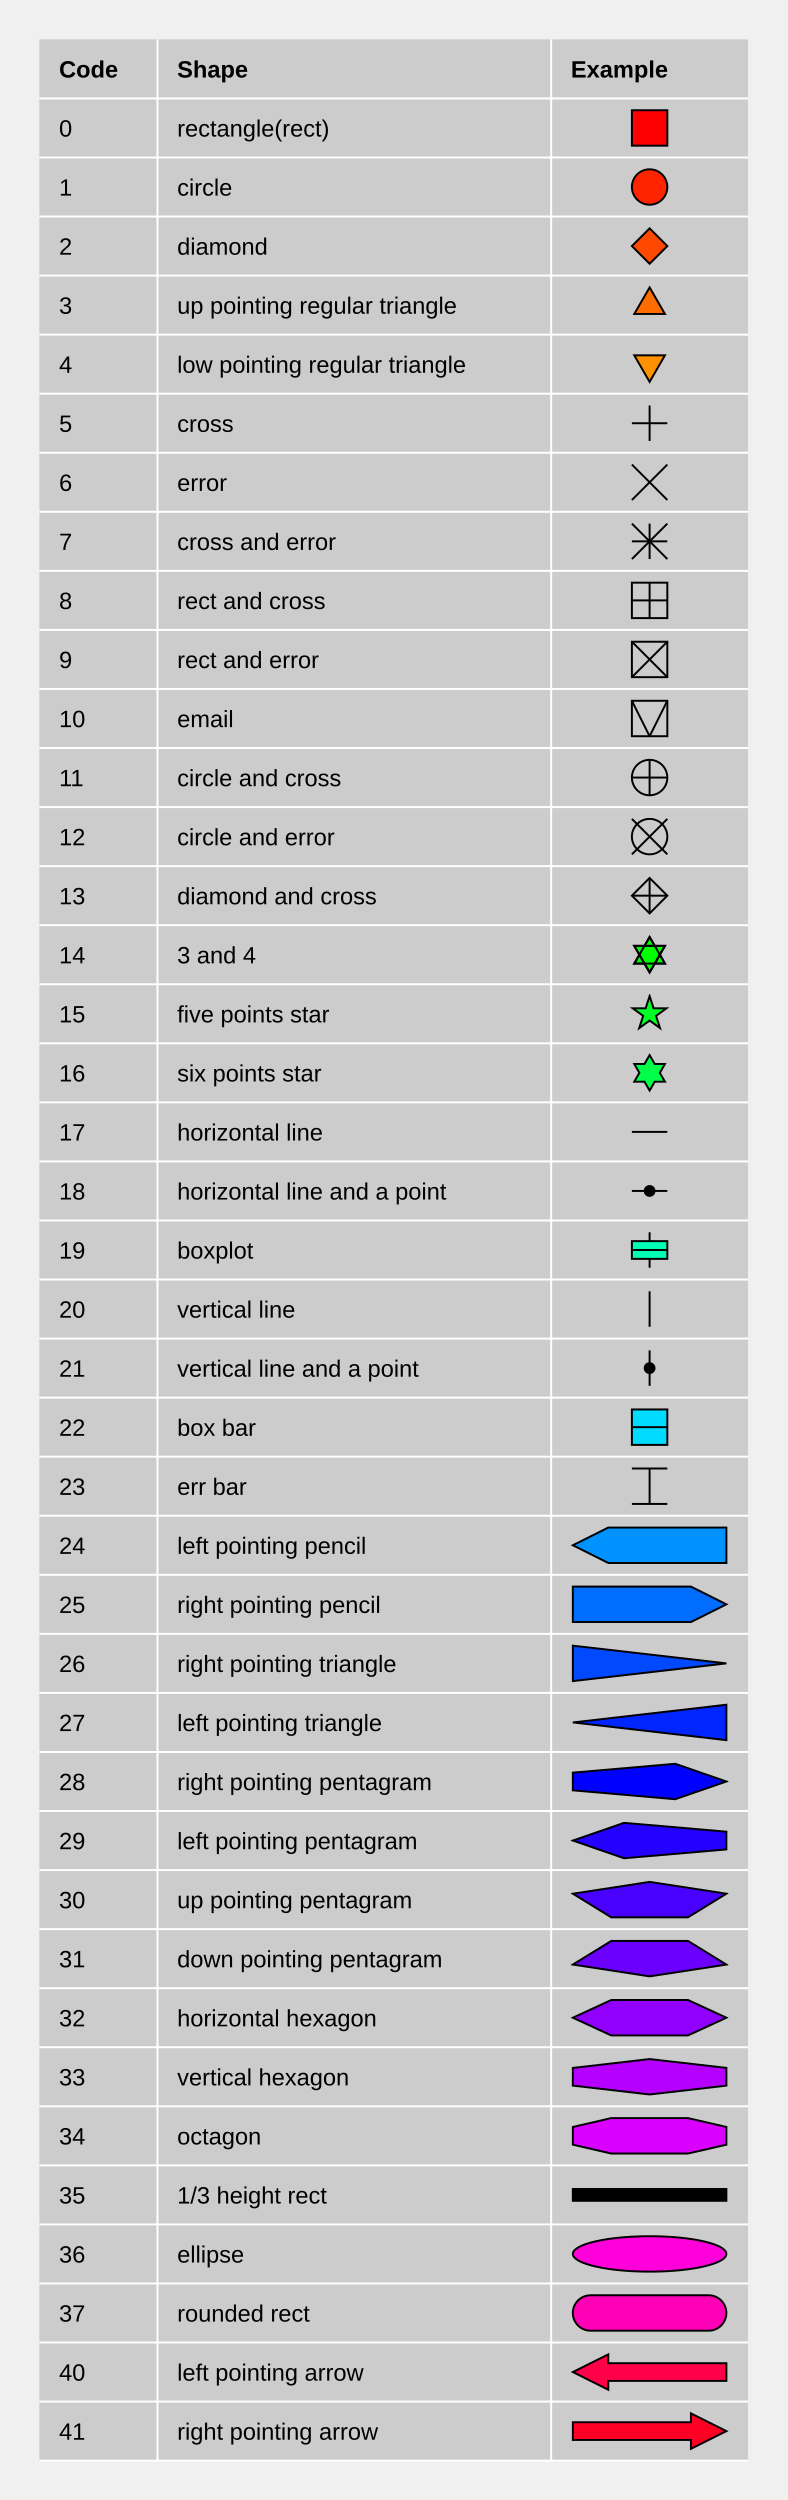
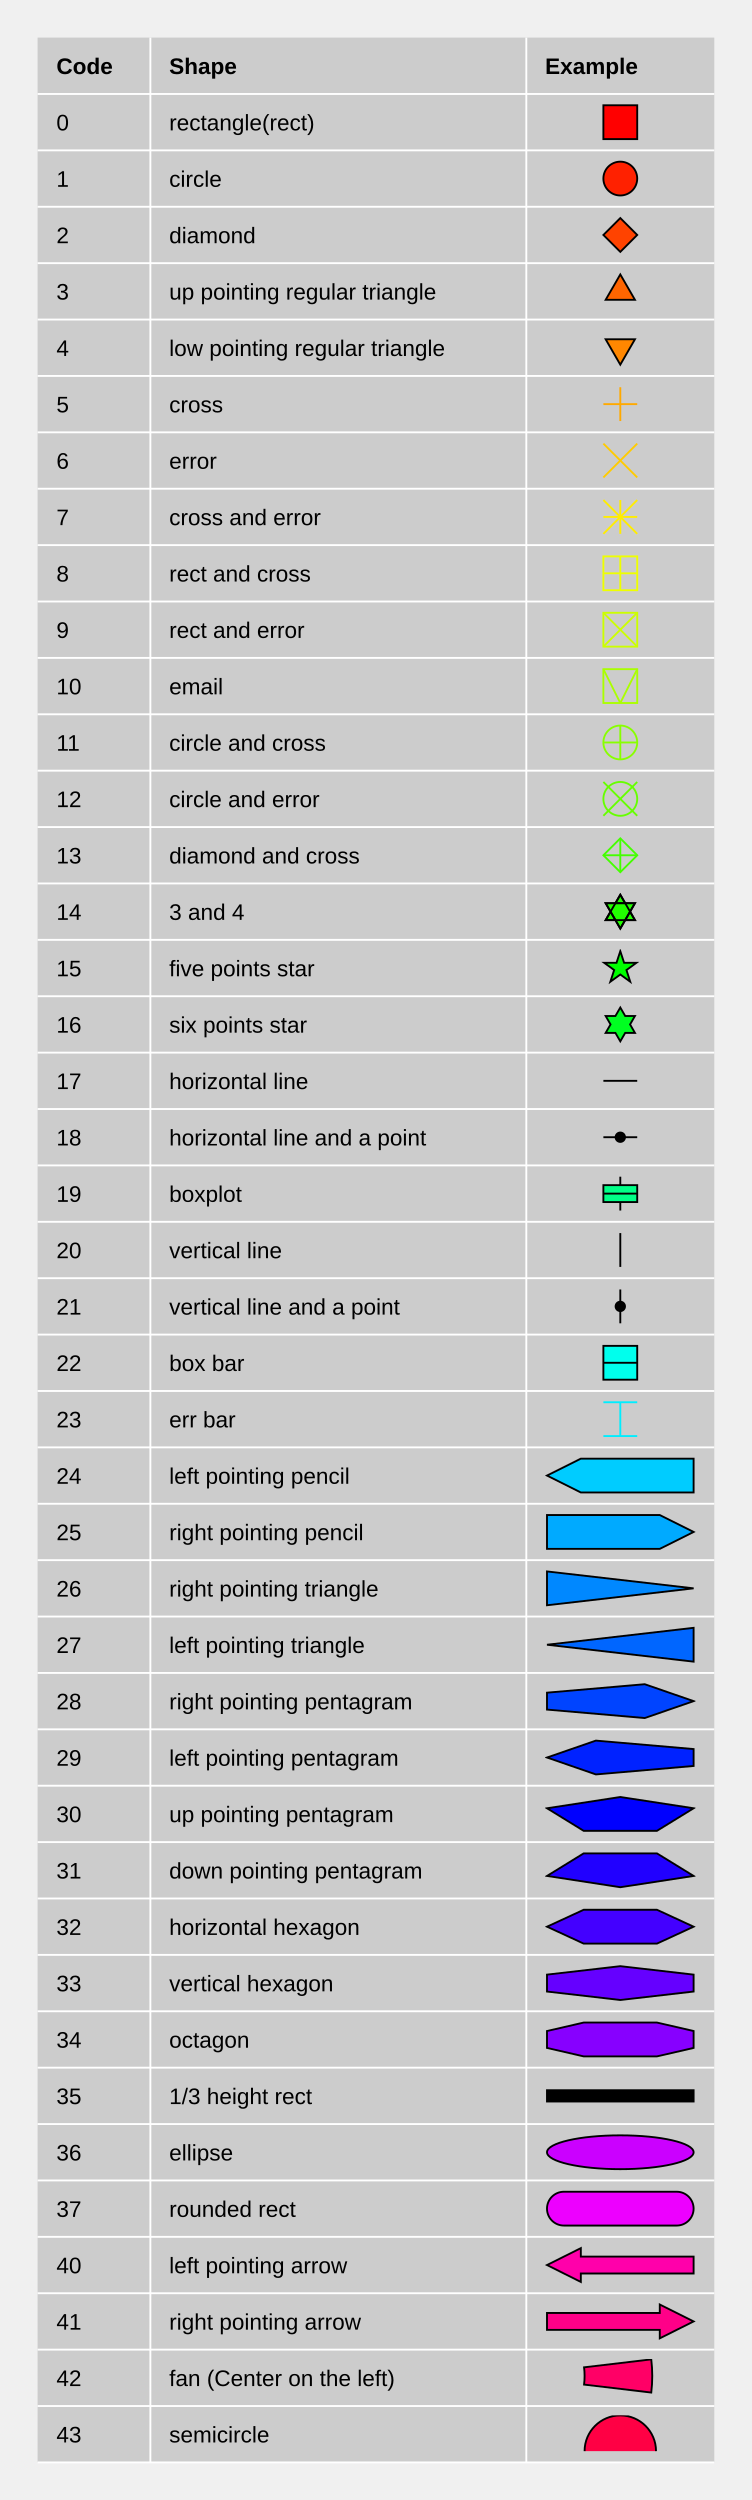
- <svg xmlns="http://www.w3.org/2000/svg" xmlns:xlink="http://www.w3.org/1999/xlink" height="1270" id="symbols_legend_map" width="400">
+ <svg xmlns="http://www.w3.org/2000/svg" xmlns:xlink="http://www.w3.org/1999/xlink" height="1330" id="symbols_legend_map" width="400">
  <defs>
    <style type="text/css">text {
	fill:#000;
	font-family:arial;
	font-size:12px;
}

text.header
{
	font-weight:bold;	
}

line 
{
	stroke-width:1;
	stroke:#000;
}

line.boundary 
{
	stroke:#fff;
}
</style>
    <symbol class="symbol" id="symbol1" viewBox="0 0 20 20">
-       <rect height="18" style="fill: #ff0000; stroke-width: 1; stroke: #000" width="18" x="1" y="1" />
+       <rect height="18" style="fill: #ff0000; stroke: #000; stroke-width: 1" width="18" x="1" y="1" />
    </symbol>
    <symbol class="symbol" id="symbol2" viewBox="0 0 20 20">
-       <circle cx="10" cy="10" r="9" style="fill: #ff2400; stroke-width: 1; stroke: #000" />
+       <circle cx="10" cy="10" r="9" style="fill: #ff2100; stroke: #000; stroke-width: 1" />
    </symbol>
    <symbol class="symbol" id="symbol3" viewBox="0 0 20 20">
-       <path d="M10 1 L19 10 L10 19 L1 10 Z" style="stroke: #000; stroke-width: 1; fill: #ff4800" />
+       <path d="M10 1 L19 10 L10 19 L1 10 Z" style="fill: #ff4300; stroke: #000; stroke-width: 1" />
    </symbol>
    <symbol class="symbol" id="symbol4" viewBox="0 0 20 20">
-       <path d="M10 1 L2.206 14.5 L17.794 14.5 Z" style="fill: #ff6d00; stroke-width: 1; stroke: #000" />
+       <path d="M10 1 L2.206 14.5 L17.794 14.5 Z" style="fill: #ff6500; stroke: #000; stroke-width: 1" />
    </symbol>
    <symbol class="symbol" id="symbol5" viewBox="0 0 20 20">
-       <path d="M10 19 L2.206 5.5 L17.794 5.5 Z" style="fill: #ff9100; stroke-width: 1; stroke: #000" />
+       <path d="M10 19 L2.206 5.5 L17.794 5.5 Z" style="fill: #ff8700; stroke: #000; stroke-width: 1" />
    </symbol>
    <symbol class="symbol" id="symbol6" viewBox="0 0 20 20">
-       <line style="stroke-width: 1; stroke: #000" x1="10" x2="10" y1="1" y2="19" />
-       <line style="stroke: #000; stroke-width: 1" x1="1" x2="19" y1="10" y2="10" />
+       <line style="stroke: #ffa900; stroke-width: 1" x1="10" x2="10" y1="1" y2="19" />
+       <line style="stroke: #ffa900; stroke-width: 1" x1="1" x2="19" y1="10" y2="10" />
    </symbol>
    <symbol class="symbol" id="symbol7" viewBox="0 0 20 20">
-       <line style="stroke: #000; stroke-width: 1" x1="1" x2="19" y1="1" y2="19" />
-       <line style="stroke: #000; stroke-width: 1" x1="1" x2="19" y1="19" y2="1" />
+       <line style="stroke: #ffcb00; stroke-width: 1" x1="1" x2="19" y1="1" y2="19" />
+       <line style="stroke: #ffcb00; stroke-width: 1" x1="1" x2="19" y1="19" y2="1" />
    </symbol>
    <symbol class="symbol" id="symbol8" viewBox="0 0 20 20">
-       <line style="stroke-width: 1; stroke: #000" x1="10" x2="10" y1="1" y2="19" />
-       <line style="stroke-width: 1; stroke: #000" x1="1" x2="19" y1="10" y2="10" />
-       <line style="stroke-width: 1; stroke: #000" x1="1" x2="19" y1="1" y2="19" />
-       <line style="stroke-width: 1; stroke: #000" x1="1" x2="19" y1="19" y2="1" />
+       <line style="stroke: #ffed00; stroke-width: 1" x1="10" x2="10" y1="1" y2="19" />
+       <line style="stroke: #ffed00; stroke-width: 1" x1="1" x2="19" y1="10" y2="10" />
+       <line style="stroke: #ffed00; stroke-width: 1" x1="1" x2="19" y1="1" y2="19" />
+       <line style="stroke: #ffed00; stroke-width: 1" x1="1" x2="19" y1="19" y2="1" />
    </symbol>
    <symbol class="symbol" id="symbol9" viewBox="0 0 20 20">
-       <rect height="18" style="stroke-width: 1; fill: none; stroke: #000" width="18" x="1" y="1" />
-       <line style="stroke-width: 1; stroke: #000" x1="10" x2="10" y1="1" y2="19" />
-       <line style="stroke-width: 1; stroke: #000" x1="1" x2="19" y1="10" y2="10" />
+       <rect height="18" style="fill: none; stroke: #eeff00; stroke-width: 1" width="18" x="1" y="1" />
+       <line style="stroke: #eeff00; stroke-width: 1" x1="10" x2="10" y1="1" y2="19" />
+       <line style="stroke: #eeff00; stroke-width: 1" x1="1" x2="19" y1="10" y2="10" />
    </symbol>
    <symbol class="symbol" id="symbol10" viewBox="0 0 20 20">
-       <rect height="18" style="fill: none; stroke-width: 1; stroke: #000" width="18" x="1" y="1" />
-       <line style="stroke: #000; stroke-width: 1" x1="1" x2="19" y1="1" y2="19" />
-       <line style="stroke-width: 1; stroke: #000" x1="1" x2="19" y1="19" y2="1" />
+       <rect height="18" style="fill: none; stroke: #ccff00; stroke-width: 1" width="18" x="1" y="1" />
+       <line style="stroke: #ccff00; stroke-width: 1" x1="1" x2="19" y1="1" y2="19" />
+       <line style="stroke: #ccff00; stroke-width: 1" x1="1" x2="19" y1="19" y2="1" />
    </symbol>
    <symbol class="symbol" id="symbol11" viewBox="0 0 20 20">
-       <rect height="18" style="stroke-width: 1; fill: none; stroke: #000" width="18" x="1" y="1" />
-       <line style="stroke: #000; stroke-width: 1" x1="1" x2="10" y1="1" y2="19" />
-       <line style="stroke: #000; stroke-width: 1" x1="10" x2="19" y1="19" y2="1" />
+       <rect height="18" style="fill: none; stroke: #aaff00; stroke-width: 1" width="18" x="1" y="1" />
+       <line style="stroke: #aaff00; stroke-width: 1" x1="1" x2="10" y1="1" y2="19" />
+       <line style="stroke: #aaff00; stroke-width: 1" x1="10" x2="19" y1="19" y2="1" />
    </symbol>
    <symbol class="symbol" id="symbol12" viewBox="0 0 20 20">
-       <circle cx="10" cy="10" r="9" style="stroke: #000; fill: none; stroke-width: 1" />
-       <line style="stroke: #000; stroke-width: 1" x1="10" x2="10" y1="1" y2="19" />
-       <line style="stroke-width: 1; stroke: #000" x1="1" x2="19" y1="10" y2="10" />
+       <circle cx="10" cy="10" r="9" style="fill: none; stroke: #88ff00; stroke-width: 1" />
+       <line style="stroke: #88ff00; stroke-width: 1" x1="10" x2="10" y1="1" y2="19" />
+       <line style="stroke: #88ff00; stroke-width: 1" x1="1" x2="19" y1="10" y2="10" />
    </symbol>
    <symbol class="symbol" id="symbol13" viewBox="0 0 20 20">
-       <circle cx="10" cy="10" r="9" style="stroke: #000; fill: none; stroke-width: 1" />
-       <line style="stroke: #000; stroke-width: 1" x1="1" x2="19" y1="1" y2="19" />
-       <line style="stroke: #000; stroke-width: 1" x1="1" x2="19" y1="19" y2="1" />
+       <circle cx="10" cy="10" r="9" style="fill: none; stroke: #66ff00; stroke-width: 1" />
+       <line style="stroke: #66ff00; stroke-width: 1" x1="1" x2="19" y1="1" y2="19" />
+       <line style="stroke: #66ff00; stroke-width: 1" x1="1" x2="19" y1="19" y2="1" />
    </symbol>
    <symbol class="symbol" id="symbol14" viewBox="0 0 20 20">
-       <path d="M10 1 L19 10 L10 19 L1 10 Z" style="stroke-width: 1; fill: none; stroke: #000" />
-       <line style="stroke-width: 1; stroke: #000" x1="10" x2="10" y1="1" y2="19" />
-       <line style="stroke-width: 1; stroke: #000" x1="1" x2="19" y1="10" y2="10" />
+       <path d="M10 1 L19 10 L10 19 L1 10 Z" style="fill: none; stroke: #44ff00; stroke-width: 1" />
+       <line style="stroke: #44ff00; stroke-width: 1" x1="10" x2="10" y1="1" y2="19" />
+       <line style="stroke: #44ff00; stroke-width: 1" x1="1" x2="19" y1="10" y2="10" />
    </symbol>
    <symbol class="symbol" id="symbol15" viewBox="0 0 20 20">
-       <path d="M10 1 L2.206 14.5 L17.794 14.5 Z" style="stroke: #000; fill: #00ff00; stroke-width: 1" />
-       <path d="M10 19 L2.206 5.5 L17.794 5.5 Z" style="stroke: #000; stroke-width: 1; fill: #00ff00" />
-       <path d="M10 1 L2.206 14.5 L17.794 14.5 Z" style="stroke: #000; stroke-width: 1; fill: none" />
-       <path d="M10 19 L2.206 5.5 L17.794 5.5 Z" style="stroke-width: 1; fill: none; stroke: #000" />
+       <path d="M10 1 L2.206 14.5 L17.794 14.5 Z" style="fill: #22ff00; stroke: #000; stroke-width: 1" />
+       <path d="M10 19 L2.206 5.5 L17.794 5.5 Z" style="fill: #22ff00; stroke: #000; stroke-width: 1" />
+       <path d="M10 1 L2.206 14.5 L17.794 14.5 Z" style="fill: none; stroke: #000; stroke-width: 1" />
+       <path d="M10 19 L2.206 5.5 L17.794 5.5 Z" style="fill: none; stroke: #000; stroke-width: 1" />
    </symbol>
    <symbol class="symbol" id="symbol16" viewBox="0 0 20 20">
-       <polygon points="10,1 12.021,7.219 18.559,7.219 13.269,11.062 15.29,17.281 10,13.438 4.71,17.281 6.731,11.062 1.44,7.219 7.979,7.219 " style="stroke-width: 1; fill: #00ff24; stroke: #000" />
+       <polygon points="10,1 12.021,7.219 18.559,7.219 13.269,11.062 15.29,17.281 10,13.438 4.71,17.281 6.731,11.062 1.44,7.219 7.979,7.219 " style="fill: #00ff00; stroke: #000; stroke-width: 1" />
    </symbol>
    <symbol class="symbol" id="symbol17" viewBox="0 0 20 20">
-       <polygon points="10,1 12.598,5.5 17.794,5.5 15.196,10 17.794,14.5 12.598,14.5 10,19 7.402,14.5 2.206,14.5 4.804,10 2.206,5.5 7.402,5.5 " style="stroke-width: 1; fill: #00ff48; stroke: #000" />
+       <polygon points="10,1 12.598,5.5 17.794,5.5 15.196,10 17.794,14.5 12.598,14.5 10,19 7.402,14.5 2.206,14.5 4.804,10 2.206,5.5 7.402,5.5 " style="fill: #00ff21; stroke: #000; stroke-width: 1" />
    </symbol>
    <symbol class="symbol" id="symbol18" viewBox="0 0 20 20">
      <line style="stroke: #000; stroke-width: 1" x1="1" x2="19" y1="10" y2="10" />
    </symbol>
    <symbol class="symbol" id="symbol19" viewBox="0 0 20 20">
      <line style="stroke: #000; stroke-width: 1" x1="1" x2="19" y1="10" y2="10" />
      <circle cx="10" cy="10" r="3" style="fill: #000; stroke-width: 0" />
    </symbol>
    <symbol class="symbol" id="symbol20" viewBox="0 0 20 20">
-       <rect height="9" style="stroke: #000; stroke-width: 1; fill: #00ffb5" width="18" x="1" y="5.5" />
-       <line style="stroke-width: 1; stroke: #000" x1="1" x2="19" y1="10" y2="10" />
+       <rect height="9" style="fill: #00ff87; stroke: #000; stroke-width: 1" width="18" x="1" y="5.5" />
+       <line style="stroke: #000; stroke-width: 1" x1="1" x2="19" y1="10" y2="10" />
      <line style="stroke: #000; stroke-width: 1" x1="10" x2="10" y1="1" y2="5.5" />
-       <line style="stroke-width: 1; stroke: #000" x1="10" x2="10" y1="14.5" y2="19" />
+       <line style="stroke: #000; stroke-width: 1" x1="10" x2="10" y1="14.5" y2="19" />
    </symbol>
    <symbol class="symbol" id="symbol21" viewBox="0 0 20 20">
-       <line style="stroke-width: 1; stroke: #000" x1="10" x2="10" y1="1" y2="19" />
+       <line style="stroke: #000; stroke-width: 1" x1="10" x2="10" y1="1" y2="19" />
    </symbol>
    <symbol class="symbol" id="symbol22" viewBox="0 0 20 20">
      <line style="stroke: #000; stroke-width: 1" x1="10" x2="10" y1="1" y2="19" />
-       <circle cx="10" cy="10" r="3" style="stroke-width: 0; fill: #000" />
+       <circle cx="10" cy="10" r="3" style="fill: #000; stroke-width: 0" />
    </symbol>
    <symbol class="symbol" id="symbol23" viewBox="0 0 20 20">
-       <rect height="18" style="stroke: #000; stroke-width: 1; fill: #00dbff" width="18" x="1" y="1" />
-       <line style="stroke-width: 1; stroke: #000" x1="1" x2="19" y1="10" y2="10" />
+       <rect height="18" style="fill: #00ffed; stroke: #000; stroke-width: 1" width="18" x="1" y="1" />
+       <line style="stroke: #000; stroke-width: 1" x1="1" x2="19" y1="10" y2="10" />
    </symbol>
    <symbol class="symbol" id="symbol24" viewBox="0 0 20 20">
-       <line style="stroke-width: 1; stroke: #000" x1="10" x2="10" y1="1" y2="19" />
-       <line style="stroke-width: 1; stroke: #000" x1="1" x2="19" y1="1" y2="1" />
-       <line style="stroke-width: 1; stroke: #000" x1="1" x2="19" y1="19" y2="19" />
+       <line style="stroke: #00eeff; stroke-width: 1" x1="10" x2="10" y1="1" y2="19" />
+       <line style="stroke: #00eeff; stroke-width: 1" x1="1" x2="19" y1="1" y2="1" />
+       <line style="stroke: #00eeff; stroke-width: 1" x1="1" x2="19" y1="19" y2="19" />
    </symbol>
    <symbol class="symbol" id="symbol25" viewBox="0 0 80 20">
-       <polygon points="79,1 79,19 19,19 1,10 19,1 " style="fill: #0092ff; stroke-width: 1; stroke: #000" />
+       <polygon points="79,1 79,19 19,19 1,10 19,1 " style="fill: #00ccff; stroke: #000; stroke-width: 1" />
    </symbol>
    <symbol class="symbol" id="symbol26" viewBox="0 0 80 20">
-       <polygon points="1,1 61,1 79,10 61,19 1,19 " style="stroke: #000; fill: #006dff; stroke-width: 1" />
+       <polygon points="1,1 61,1 79,10 61,19 1,19 " style="fill: #00aaff; stroke: #000; stroke-width: 1" />
    </symbol>
    <symbol class="symbol" id="symbol27" viewBox="0 0 80 20">
-       <polygon points="1,1 79,10 1,19 " style="fill: #0049ff; stroke-width: 1; stroke: #000" />
+       <polygon points="1,1 79,10 1,19 " style="fill: #0088ff; stroke: #000; stroke-width: 1" />
    </symbol>
    <symbol class="symbol" id="symbol28" viewBox="0 0 80 20">
-       <polygon points="1,10 79,1 79,19 " style="stroke-width: 1; fill: #0025ff; stroke: #000" />
+       <polygon points="1,10 79,1 79,19 " style="fill: #0066ff; stroke: #000; stroke-width: 1" />
    </symbol>
    <symbol class="symbol" id="symbol29" viewBox="0 0 80 20">
-       <polygon points="1,5.5 53,1 79,10 53,19 1,14.5 " style="stroke: #000; fill: #0000ff; stroke-width: 1" />
+       <polygon points="1,5.5 53,1 79,10 53,19 1,14.5 " style="fill: #0044ff; stroke: #000; stroke-width: 1" />
    </symbol>
    <symbol class="symbol" id="symbol30" viewBox="0 0 80 20">
-       <polygon points="1,10 27,1 79,5.5 79,14.5 27,19 " style="stroke: #000; stroke-width: 1; fill: #2300ff" />
+       <polygon points="1,10 27,1 79,5.5 79,14.5 27,19 " style="fill: #0022ff; stroke: #000; stroke-width: 1" />
    </symbol>
    <symbol class="symbol" id="symbol31" viewBox="0 0 80 20">
-       <polygon points="1,7 40,1 79,7 59.5,19 20.5,19 " style="stroke-width: 1; fill: #4800ff; stroke: #000" />
+       <polygon points="1,7 40,1 79,7 59.5,19 20.5,19 " style="fill: #0000ff; stroke: #000; stroke-width: 1" />
    </symbol>
    <symbol class="symbol" id="symbol32" viewBox="0 0 80 20">
-       <polygon points="20.5,1 59.5,1 79,13 40,19 1,13 " style="stroke: #000; stroke-width: 1; fill: #6c00ff" />
+       <polygon points="20.5,1 59.5,1 79,13 40,19 1,13 " style="fill: #2100ff; stroke: #000; stroke-width: 1" />
    </symbol>
    <symbol class="symbol" id="symbol33" viewBox="0 0 80 20">
-       <polygon points="1,10 20.5,1 59.5,1 79,10 59.5,19 20.5,19 " style="fill: #9100ff; stroke-width: 1; stroke: #000" />
+       <polygon points="1,10 20.5,1 59.5,1 79,10 59.5,19 20.5,19 " style="fill: #4300ff; stroke: #000; stroke-width: 1" />
    </symbol>
    <symbol class="symbol" id="symbol34" viewBox="0 0 80 20">
-       <polygon points="1,14.5 1,5.5 40,1 79,5.5 79,14.5 40,19 " style="stroke: #000; stroke-width: 1; fill: #b500ff" />
+       <polygon points="1,14.5 1,5.5 40,1 79,5.5 79,14.5 40,19 " style="fill: #6500ff; stroke: #000; stroke-width: 1" />
    </symbol>
    <symbol class="symbol" id="symbol35" viewBox="0 0 80 20">
-       <polygon points="20.5,1 59.5,1 79,5.5 79,14.5 59.5,19 20.5,19 1,14.5 1,5.5 " style="stroke: #000; stroke-width: 1; fill: #d900ff" />
+       <polygon points="20.5,1 59.5,1 79,5.5 79,14.5 59.5,19 20.5,19 1,14.5 1,5.5 " style="fill: #8700ff; stroke: #000; stroke-width: 1" />
    </symbol>
    <symbol class="symbol" id="symbol36" viewBox="0 0 80 20">
-       <rect height="6" style="stroke-width: 1; fill: #000; stroke: #000" width="78" x="1" y="7" />
+       <rect height="6" style="fill: #000; stroke: #000; stroke-width: 1" width="78" x="1" y="7" />
    </symbol>
    <symbol class="symbol" id="symbol37" viewBox="0 0 80 20">
-       <ellipse cx="40" cy="10" rx="39" ry="9" style="stroke: #000; fill: #ff00db; stroke-width: 1" />
+       <ellipse cx="40" cy="10" rx="39" ry="9" style="fill: #cb00ff; stroke: #000; stroke-width: 1" />
    </symbol>
    <symbol class="symbol" id="symbol38" viewBox="0 0 80 20">
-       <rect height="18" rx="9" ry="9" style="stroke: #000; stroke-width: 1; fill: #ff00b6" width="78" x="1" y="1" />
+       <rect height="18" rx="9" ry="9" style="fill: #ed00ff; stroke: #000; stroke-width: 1" width="78" x="1" y="1" />
    </symbol>
    <symbol class="symbol" id="symbol39" viewBox="0 0 80 20">
-       <polygon points="1,10 19,1 19,5.5 79,5.5 79,14.5 19,14.5 19,19 " style="stroke: #000; fill: #ff0049; stroke-width: 1" />
+       <polygon points="1,10 19,1 19,5.5 79,5.5 79,14.5 19,14.5 19,19 " style="fill: #ff00aa; stroke: #000; stroke-width: 1" />
    </symbol>
    <symbol class="symbol" id="symbol40" viewBox="0 0 80 20">
-       <polygon points="1,5.5 61,5.5 61,1 79,10 61,19 61,14.5 1,14.5 " style="fill: #ff0025; stroke-width: 1; stroke: #000" />
+       <polygon points="1,5.5 61,5.5 61,1 79,10 61,19 61,14.5 1,14.5 " style="fill: #ff0088; stroke: #000; stroke-width: 1" />
+     </symbol>
+     <symbol class="symbol" id="symbol41" viewBox="0 0 40 20">
+       <path arrow="0" d="M36.48 0.186 A75 75 1.453 0 1 36.477 17.845 L0.728 13.599 A39 39 1.453 0 0 0.73 4.417 Z" style="fill: #ff0066; stroke: #000; stroke-width: 1" theta_type="theta" />
+     </symbol>
+     <symbol class="symbol" id="symbol42" viewBox="0 0 40 20">
+       <path d="M1 19 A16 16 0 1 1 39 19" style="fill: #ff0044; stroke: #000; stroke-width: 1" />
    </symbol>
  </defs>
-   <rect height="1230" style="fill:#ccc;stroke-width:0" width="360" x="20" y="20" />
-   <line class="boundary" x1="80" x2="80" y1="20" y2="1250" />
-   <line class="boundary" x1="280" x2="280" y1="20" y2="1250" />
+   <rect height="1290" style="fill:#ccc;stroke-width:0" width="360" x="20" y="20" />
+   <line class="boundary" x1="80" x2="80" y1="20" y2="1310" />
+   <line class="boundary" x1="280" x2="280" y1="20" y2="1310" />
  <text class="header" x="30" y="39.38">Code</text>
  <text class="header" x="90" y="39.38">Shape</text>
  <text class="header" x="290" y="39.38">Example</text>
  <line class="boundary" x1="20" x2="380" y1="50" y2="50" />
  <text x="30" y="69.38">0</text>
  <text x="90" y="69.38">rectangle(rect)</text>
  <use height="20" width="20" x="320" xlink:href="#symbol1" y="55" />
  <line class="boundary" x1="20" x2="380" y1="80" y2="80" />
  <text x="30" y="99.38">1</text>
  <text x="90" y="99.38">circle</text>
  <use height="20" width="20" x="320" xlink:href="#symbol2" y="85" />
  <line class="boundary" x1="20" x2="380" y1="110" y2="110" />
  <text x="30" y="129.38">2</text>
  <text x="90" y="129.38">diamond</text>
  <use height="20" width="20" x="320" xlink:href="#symbol3" y="115" />
  <line class="boundary" x1="20" x2="380" y1="140" y2="140" />
  <text x="30" y="159.38">3</text>
  <text x="90" y="159.38">up pointing regular triangle</text>
  <use height="20" width="20" x="320" xlink:href="#symbol4" y="145" />
  <line class="boundary" x1="20" x2="380" y1="170" y2="170" />
  <text x="30" y="189.38">4</text>
  <text x="90" y="189.38">low pointing regular triangle</text>
  <use height="20" width="20" x="320" xlink:href="#symbol5" y="175" />
  <line class="boundary" x1="20" x2="380" y1="200" y2="200" />
  <text x="30" y="219.38">5</text>
  <text x="90" y="219.38">cross</text>
  <use height="20" width="20" x="320" xlink:href="#symbol6" y="205" />
  <line class="boundary" x1="20" x2="380" y1="230" y2="230" />
  <text x="30" y="249.38">6</text>
  <text x="90" y="249.38">error</text>
  <use height="20" width="20" x="320" xlink:href="#symbol7" y="235" />
  <line class="boundary" x1="20" x2="380" y1="260" y2="260" />
  <text x="30" y="279.38">7</text>
  <text x="90" y="279.38">cross and error</text>
  <use height="20" width="20" x="320" xlink:href="#symbol8" y="265" />
  <line class="boundary" x1="20" x2="380" y1="290" y2="290" />
  <text x="30" y="309.38">8</text>
  <text x="90" y="309.38">rect and cross</text>
  <use height="20" width="20" x="320" xlink:href="#symbol9" y="295" />
  <line class="boundary" x1="20" x2="380" y1="320" y2="320" />
  <text x="30" y="339.38">9</text>
  <text x="90" y="339.38">rect and error</text>
  <use height="20" width="20" x="320" xlink:href="#symbol10" y="325" />
  <line class="boundary" x1="20" x2="380" y1="350" y2="350" />
  <text x="30" y="369.38">10</text>
  <text x="90" y="369.38">email</text>
  <use height="20" width="20" x="320" xlink:href="#symbol11" y="355" />
  <line class="boundary" x1="20" x2="380" y1="380" y2="380" />
  <text x="30" y="399.38">11</text>
  <text x="90" y="399.38">circle and cross</text>
  <use height="20" width="20" x="320" xlink:href="#symbol12" y="385" />
  <line class="boundary" x1="20" x2="380" y1="410" y2="410" />
  <text x="30" y="429.38">12</text>
  <text x="90" y="429.38">circle and error</text>
  <use height="20" width="20" x="320" xlink:href="#symbol13" y="415" />
  <line class="boundary" x1="20" x2="380" y1="440" y2="440" />
  <text x="30" y="459.38">13</text>
  <text x="90" y="459.38">diamond and cross</text>
  <use height="20" width="20" x="320" xlink:href="#symbol14" y="445" />
  <line class="boundary" x1="20" x2="380" y1="470" y2="470" />
  <text x="30" y="489.38">14</text>
  <text x="90" y="489.38">3 and 4</text>
  <use height="20" width="20" x="320" xlink:href="#symbol15" y="475" />
  <line class="boundary" x1="20" x2="380" y1="500" y2="500" />
  <text x="30" y="519.38">15</text>
  <text x="90" y="519.38">five points star</text>
  <use height="20" width="20" x="320" xlink:href="#symbol16" y="505" />
  <line class="boundary" x1="20" x2="380" y1="530" y2="530" />
  <text x="30" y="549.38">16</text>
  <text x="90" y="549.38">six points star</text>
  <use height="20" width="20" x="320" xlink:href="#symbol17" y="535" />
  <line class="boundary" x1="20" x2="380" y1="560" y2="560" />
  <text x="30" y="579.38">17</text>
  <text x="90" y="579.38">horizontal line</text>
  <use height="20" width="20" x="320" xlink:href="#symbol18" y="565" />
  <line class="boundary" x1="20" x2="380" y1="590" y2="590" />
  <text x="30" y="609.38">18</text>
  <text x="90" y="609.38">horizontal line and a point</text>
  <use height="20" width="20" x="320" xlink:href="#symbol19" y="595" />
  <line class="boundary" x1="20" x2="380" y1="620" y2="620" />
  <text x="30" y="639.38">19</text>
  <text x="90" y="639.38">boxplot</text>
  <use height="20" width="20" x="320" xlink:href="#symbol20" y="625" />
  <line class="boundary" x1="20" x2="380" y1="650" y2="650" />
  <text x="30" y="669.38">20</text>
  <text x="90" y="669.38">vertical line</text>
  <use height="20" width="20" x="320" xlink:href="#symbol21" y="655" />
  <line class="boundary" x1="20" x2="380" y1="680" y2="680" />
  <text x="30" y="699.38">21</text>
  <text x="90" y="699.38">vertical line and a point</text>
  <use height="20" width="20" x="320" xlink:href="#symbol22" y="685" />
  <line class="boundary" x1="20" x2="380" y1="710" y2="710" />
  <text x="30" y="729.38">22</text>
  <text x="90" y="729.38">box bar</text>
  <use height="20" width="20" x="320" xlink:href="#symbol23" y="715" />
  <line class="boundary" x1="20" x2="380" y1="740" y2="740" />
  <text x="30" y="759.38">23</text>
  <text x="90" y="759.38">err bar</text>
  <use height="20" width="20" x="320" xlink:href="#symbol24" y="745" />
  <line class="boundary" x1="20" x2="380" y1="770" y2="770" />
  <text x="30" y="789.38">24</text>
  <text x="90" y="789.38">left pointing pencil</text>
  <use height="20" width="80" x="290" xlink:href="#symbol25" y="775" />
  <line class="boundary" x1="20" x2="380" y1="800" y2="800" />
  <text x="30" y="819.38">25</text>
  <text x="90" y="819.38">right pointing pencil</text>
  <use height="20" width="80" x="290" xlink:href="#symbol26" y="805" />
  <line class="boundary" x1="20" x2="380" y1="830" y2="830" />
  <text x="30" y="849.38">26</text>
  <text x="90" y="849.38">right pointing triangle</text>
  <use height="20" width="80" x="290" xlink:href="#symbol27" y="835" />
  <line class="boundary" x1="20" x2="380" y1="860" y2="860" />
  <text x="30" y="879.38">27</text>
  <text x="90" y="879.38">left pointing triangle</text>
  <use height="20" width="80" x="290" xlink:href="#symbol28" y="865" />
  <line class="boundary" x1="20" x2="380" y1="890" y2="890" />
  <text x="30" y="909.38">28</text>
  <text x="90" y="909.38">right pointing pentagram</text>
  <use height="20" width="80" x="290" xlink:href="#symbol29" y="895" />
  <line class="boundary" x1="20" x2="380" y1="920" y2="920" />
  <text x="30" y="939.38">29</text>
  <text x="90" y="939.38">left pointing pentagram</text>
  <use height="20" width="80" x="290" xlink:href="#symbol30" y="925" />
  <line class="boundary" x1="20" x2="380" y1="950" y2="950" />
  <text x="30" y="969.38">30</text>
  <text x="90" y="969.38">up pointing pentagram</text>
  <use height="20" width="80" x="290" xlink:href="#symbol31" y="955" />
  <line class="boundary" x1="20" x2="380" y1="980" y2="980" />
  <text x="30" y="999.38">31</text>
  <text x="90" y="999.38">down pointing pentagram</text>
  <use height="20" width="80" x="290" xlink:href="#symbol32" y="985" />
  <line class="boundary" x1="20" x2="380" y1="1010" y2="1010" />
  <text x="30" y="1029.38">32</text>
  <text x="90" y="1029.38">horizontal hexagon</text>
  <use height="20" width="80" x="290" xlink:href="#symbol33" y="1015" />
  <line class="boundary" x1="20" x2="380" y1="1040" y2="1040" />
  <text x="30" y="1059.38">33</text>
  <text x="90" y="1059.38">vertical hexagon</text>
  <use height="20" width="80" x="290" xlink:href="#symbol34" y="1045" />
  <line class="boundary" x1="20" x2="380" y1="1070" y2="1070" />
  <text x="30" y="1089.38">34</text>
  <text x="90" y="1089.38">octagon</text>
  <use height="20" width="80" x="290" xlink:href="#symbol35" y="1075" />
  <line class="boundary" x1="20" x2="380" y1="1100" y2="1100" />
  <text x="30" y="1119.38">35</text>
  <text x="90" y="1119.38">1/3 height rect</text>
  <use height="20" width="80" x="290" xlink:href="#symbol36" y="1105" />
  <line class="boundary" x1="20" x2="380" y1="1130" y2="1130" />
  <text x="30" y="1149.38">36</text>
  <text x="90" y="1149.38">ellipse</text>
  <use height="20" width="80" x="290" xlink:href="#symbol37" y="1135" />
  <line class="boundary" x1="20" x2="380" y1="1160" y2="1160" />
  <text x="30" y="1179.38">37</text>
  <text x="90" y="1179.38">rounded rect</text>
  <use height="20" width="80" x="290" xlink:href="#symbol38" y="1165" />
  <line class="boundary" x1="20" x2="380" y1="1190" y2="1190" />
  <text x="30" y="1209.38">40</text>
  <text x="90" y="1209.38">left pointing arrow</text>
  <use height="20" width="80" x="290" xlink:href="#symbol39" y="1195" />
  <line class="boundary" x1="20" x2="380" y1="1220" y2="1220" />
  <text x="30" y="1239.38">41</text>
  <text x="90" y="1239.38">right pointing arrow</text>
  <use height="20" width="80" x="290" xlink:href="#symbol40" y="1225" />
  <line class="boundary" x1="20" x2="380" y1="1250" y2="1250" />
+   <text x="30" y="1269.38">42</text>
+   <text x="90" y="1269.38">fan (Center on the left)</text>
+   <use height="20" width="40" x="310" xlink:href="#symbol41" y="1255" />
+   <line class="boundary" x1="20" x2="380" y1="1280" y2="1280" />
+   <text x="30" y="1299.38">43</text>
+   <text x="90" y="1299.38">semicircle</text>
+   <use height="20" width="40" x="310" xlink:href="#symbol42" y="1285" />
+   <line class="boundary" x1="20" x2="380" y1="1310" y2="1310" />
</svg>
